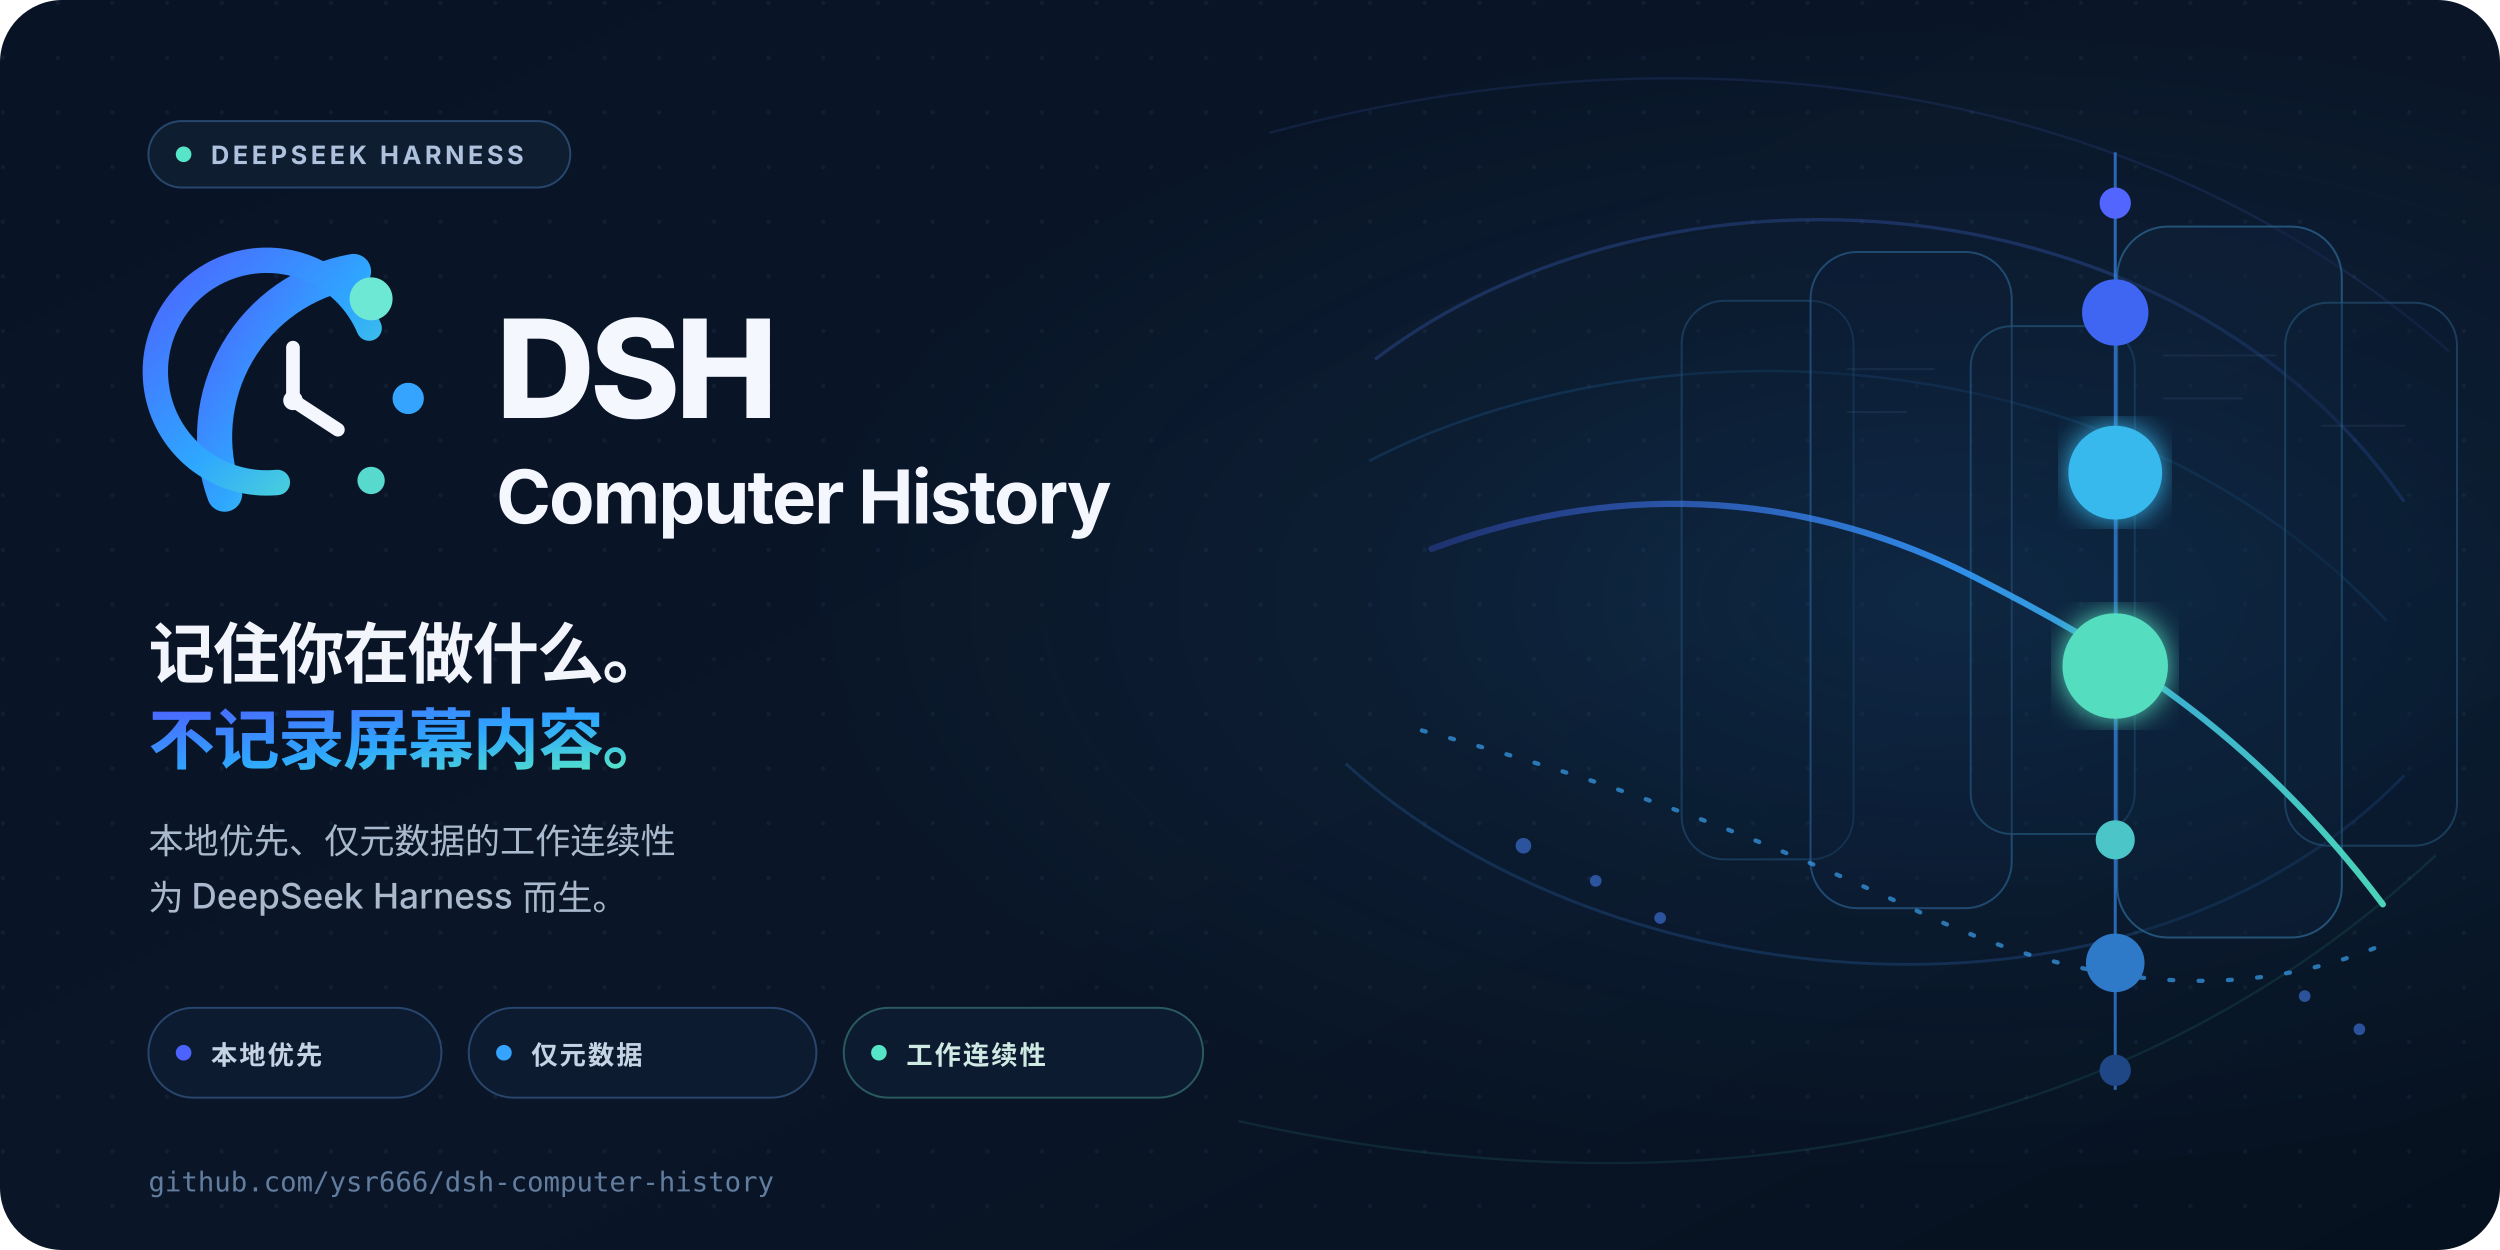
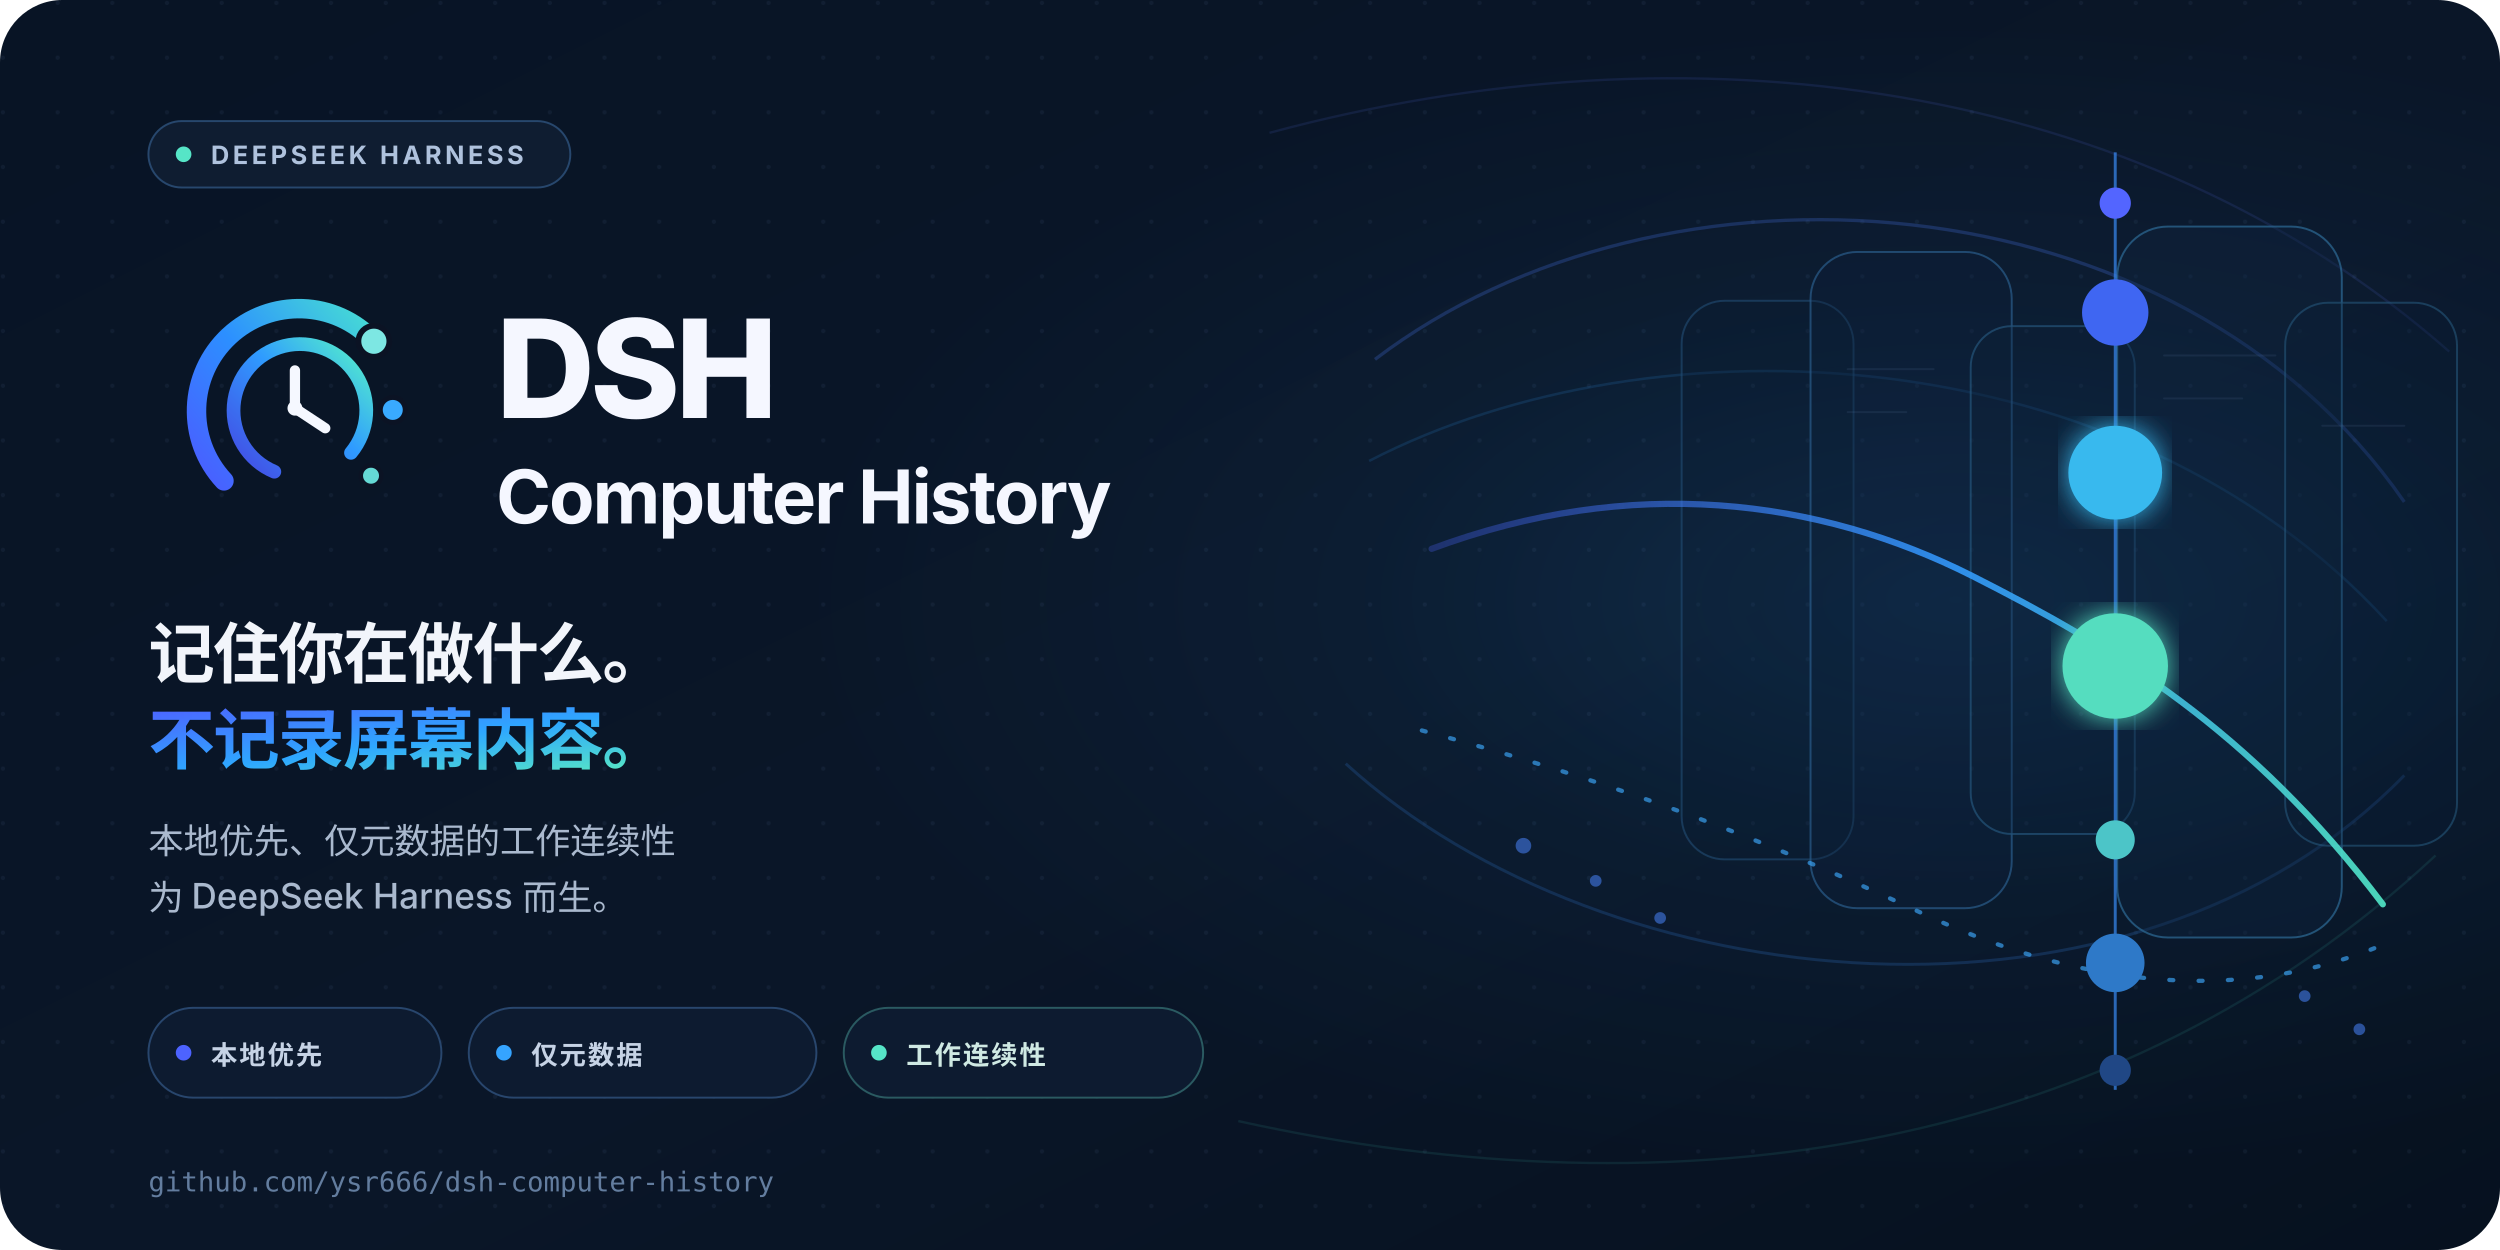
<svg xmlns="http://www.w3.org/2000/svg" width="1280" height="640" viewBox="0 0 1280 640">
  <defs>
    <linearGradient id="bg" x1="0" y1="0" x2="1" y2="1">
      <stop offset="0" stop-color="#081425" />
      <stop offset="0.55" stop-color="#0A1628" />
      <stop offset="1" stop-color="#06111F" />
    </linearGradient>
    <linearGradient id="brand" x1="0" y1="0" x2="1" y2="1">
      <stop offset="0" stop-color="#4D63FF" />
      <stop offset="0.55" stop-color="#2EA7FF" />
      <stop offset="1" stop-color="#56E5C7" />
    </linearGradient>
    <linearGradient id="arc" x1="0" y1="0" x2="1" y2="0">
      <stop offset="0" stop-color="#4D63FF" stop-opacity=".28" />
      <stop offset=".55" stop-color="#339BFF" stop-opacity=".88" />
      <stop offset="1" stop-color="#50E4C5" stop-opacity=".92" />
    </linearGradient>
    <radialGradient id="glow" cx="78%" cy="48%" r="46%">
      <stop offset="0" stop-color="#2EA7FF" stop-opacity=".16" />
      <stop offset=".5" stop-color="#2EA7FF" stop-opacity=".05" />
      <stop offset="1" stop-color="#2EA7FF" stop-opacity="0" />
    </radialGradient>
    <filter id="soft">
      <feGaussianBlur stdDeviation="10" />
    </filter>
    <filter id="nodeglow">
      <feGaussianBlur stdDeviation="7" result="b" />
      <feMerge>
        <feMergeNode in="b" />
        <feMergeNode in="SourceGraphic" />
      </feMerge>
    </filter>
    <pattern id="dots" width="28" height="28" patternUnits="userSpaceOnUse">
      <circle cx="1.5" cy="1.5" r="1.1" fill="#7290BD" opacity=".08" />
    </pattern>
  </defs>
  <rect width="1280" height="640" rx="32" fill="url(#bg)" />
  <rect width="1280" height="640" rx="32" fill="url(#dots)" />
  <rect width="1280" height="640" rx="32" fill="url(#glow)" />
  <path d="M650 68 C865 10 1095 40 1254 180" fill="none" stroke="#5D77FF" stroke-opacity=".12" stroke-width="1.2" />
  <path d="M634 574 C861 624 1084 590 1247 438" fill="none" stroke="#4DE0C9" stroke-opacity=".10" stroke-width="1.2" />
  <g transform="translate(76,62)">
    <g transform="translate(0,0)">
      <rect x="0" y="0" width="216" height="34" rx="17" fill="#0F1D31" stroke="#27476D" />
      <circle cx="18" cy="17" r="4" fill="#56E5C7" />
      <text x="32" y="22" fill="#AFC2DD" font-family="Inter, PingFang SC, Microsoft YaHei, Arial, sans-serif" font-size="13" font-weight="700" letter-spacing="1.8">DEEPSEEK HARNESS</text>
    </g>
-     <g transform="translate(2,73)">
-       <path d="M37 118 A86 86 0 0 1 103 4" fill="none" stroke="url(#brand)" stroke-width="18" stroke-linecap="round" />
-       <path d="M64 112 A57 57 0 1 1 111 33" fill="none" stroke="url(#brand)" stroke-width="13" stroke-linecap="round" />
-       <circle cx="112" cy="18" r="11" fill="#6DE8D5" />
-       <circle cx="131" cy="69" r="8" fill="#35A4FF" />
-       <circle cx="112" cy="111" r="7" fill="#57D9CE" />
-       <circle cx="72" cy="70" r="5" fill="#F5F7FF" />
-       <path d="M72 70 L72 43 M72 70 L95 85" stroke="#F5F7FF" stroke-width="7" stroke-linecap="round" />
-     </g>
+     <svg x="0" y="72" width="150" height="150" viewBox="0 0 512 512" overflow="visible">
+       <defs>
+         <linearGradient id="heroLogoOrbit" x1="92" y1="396" x2="420" y2="112" gradientUnits="userSpaceOnUse">
+           <stop offset="0" stop-color="#4B5CFF" />
+           <stop offset="0.48" stop-color="#2C8FFF" />
+           <stop offset="1" stop-color="#48E0D2" />
+         </linearGradient>
+         <linearGradient id="heroLogoInner" x1="174" y1="344" x2="354" y2="164" gradientUnits="userSpaceOnUse">
+           <stop offset="0" stop-color="#4058E8" />
+           <stop offset="0.56" stop-color="#2F9BFF" />
+           <stop offset="1" stop-color="#4EE0D4" />
+         </linearGradient>
+       </defs>
+       <path d="M 132 383 A 178 178 0 1 1 394 139" fill="none" stroke="url(#heroLogoOrbit)" stroke-width="34" stroke-linecap="round" />
+       <circle cx="394" cy="139" r="27" fill="#7DE7E3" stroke="#0B1324" stroke-width="10" />
+       <circle cx="427" cy="259" r="22" fill="#39AAFF" stroke="#0B1324" stroke-width="9" />
+       <circle cx="389" cy="374" r="18" fill="#65D9D5" stroke="#0B1324" stroke-width="8" />
+       <path d="M 220 367 A 116 116 0 1 1 354 334" fill="none" stroke="url(#heroLogoInner)" stroke-width="24" stroke-linecap="round" />
+       <circle cx="256" cy="256" r="13" fill="#F5F8FF" />
+       <path d="M256 256V190" fill="none" stroke="#F5F8FF" stroke-width="18" stroke-linecap="round" />
+       <path d="M256 256L309 291" fill="none" stroke="#F5F8FF" stroke-width="18" stroke-linecap="round" />
+     </svg>
    <text x="178" y="152" fill="#F5F7FF" font-family="Inter, PingFang SC, Microsoft YaHei, Arial, sans-serif" font-size="70" font-weight="800" letter-spacing="-2.5">DSH</text>
    <text x="178" y="206" fill="#F5F7FF" font-family="Inter, PingFang SC, Microsoft YaHei, Arial, sans-serif" font-size="38" font-weight="720" letter-spacing="-1.0">Computer History</text>
    <text x="0" y="285" fill="#F2F5FB" font-family="Inter, PingFang SC, Microsoft YaHei, Arial, sans-serif" font-size="34" font-weight="760" letter-spacing="-.8">记住你在做什么。</text>
    <text x="0" y="329" fill="url(#brand)" font-family="Inter, PingFang SC, Microsoft YaHei, Arial, sans-serif" font-size="34" font-weight="760" letter-spacing="-.8">不记录屏幕内容。</text>
    <text x="0" y="375" fill="#AAB9CE" font-family="Inter, PingFang SC, Microsoft YaHei, Arial, sans-serif" font-size="18" font-weight="520">本地优先、仅元数据的工作连续性</text>
    <text x="0" y="404" fill="#AAB9CE" font-family="Inter, PingFang SC, Microsoft YaHei, Arial, sans-serif" font-size="18" font-weight="520">为 DeepSeek Harness 而生。</text>
    <g transform="translate(0,454)">
      <g>
        <rect width="150" height="46" rx="23" fill="#0D1B30" stroke="#28466D" />
        <circle cx="18" cy="23" r="4" fill="#4D63FF" />
        <text x="32" y="29" fill="#C6D3E5" font-family="Inter, PingFang SC, Microsoft YaHei, Arial, sans-serif" font-size="13.5" font-weight="700" letter-spacing="1.0">本地优先</text>
      </g>
      <g transform="translate(164,0)">
        <rect width="178" height="46" rx="23" fill="#0D1B30" stroke="#28466D" />
        <circle cx="18" cy="23" r="4" fill="#35A4FF" />
        <text x="32" y="29" fill="#C6D3E5" font-family="Inter, PingFang SC, Microsoft YaHei, Arial, sans-serif" font-size="13.5" font-weight="700" letter-spacing="1.0">仅元数据</text>
      </g>
      <g transform="translate(356,0)">
        <rect width="184" height="46" rx="23" fill="#0D1B30" stroke="#2A5A61" />
        <circle cx="18" cy="23" r="4" fill="#56E5C7" />
        <text x="32" y="29" fill="#CFE9E3" font-family="Inter, PingFang SC, Microsoft YaHei, Arial, sans-serif" font-size="13.5" font-weight="700" letter-spacing="1.0">工作连续性</text>
      </g>
    </g>
    <text x="0" y="548" fill="#637D9F" font-family="ui-monospace,SFMono-Regular,Menlo,monospace" font-size="14">github.com/ysr666/dsh-computer-history</text>
  </g>
  <g>
    <path d="M704 184 C851 72 1114 88 1231 257" fill="none" stroke="#385FBE" stroke-opacity=".34" stroke-width="1.7" />
    <path d="M689 391 C823 513 1092 540 1231 397" fill="none" stroke="#214E86" stroke-opacity=".42" stroke-width="1.5" />
    <path d="M701 236 C848 160 1088 172 1222 318" fill="none" stroke="#1D5A8E" stroke-opacity=".32" stroke-width="1.3" />
    <g opacity=".92">
      <rect x="861" y="154" width="88" height="286" rx="22" fill="#0B1C31" fill-opacity=".26" stroke="#234D75" stroke-opacity=".65" />
      <rect x="927" y="129" width="103" height="336" rx="24" fill="#0C2038" fill-opacity=".34" stroke="#2A5B89" stroke-opacity=".78" />
      <rect x="1009" y="167" width="84" height="260" rx="21" fill="#0B2037" fill-opacity=".30" stroke="#25557D" stroke-opacity=".74" />
      <rect x="1084" y="116" width="115" height="364" rx="26" fill="#0E253F" fill-opacity=".40" stroke="#2B658F" stroke-opacity=".82" />
      <rect x="1170" y="155" width="88" height="278" rx="22" fill="#0A1E34" fill-opacity=".29" stroke="#245478" stroke-opacity=".68" />
    </g>
    <g stroke="#5C769A" stroke-opacity=".15" stroke-linecap="round">
      <path d="M946 189 h44" />
      <path d="M946 211 h30" />
      <path d="M1108 182 h57" />
      <path d="M1108 204 h40" />
      <path d="M1189 218 h42" />
    </g>
    <path d="M733 281 C835 243 931 255 1010 295 C1081 331 1152 373 1220 463" fill="none" stroke="url(#arc)" stroke-width="3.2" stroke-linecap="round" />
    <path d="M728 374 C829 401 904 430 985 468 C1068 507 1152 514 1224 482" fill="none" stroke="#3EABFF" stroke-opacity=".64" stroke-width="2.2" stroke-dasharray="2 13" stroke-linecap="round" />
    <path d="M1083 78 V558" stroke="#3C90FF" stroke-width="1.5" stroke-opacity=".66" />
    <circle cx="1083" cy="104" r="8" fill="#5365FF" />
    <circle cx="1083" cy="160" r="17" fill="#3F66F2" />
    <circle cx="1083" cy="242" r="24" fill="#39B9EE" filter="url(#nodeglow)" />
    <circle cx="1083" cy="341" r="27" fill="#54DDBF" filter="url(#nodeglow)" />
    <circle cx="1083" cy="430" r="10" fill="#4CC5C8" />
    <circle cx="1083" cy="493" r="15" fill="#2E79C8" />
    <circle cx="1083" cy="548" r="8" fill="#204785" />
    <g fill="#3D72D9" opacity=".65">
      <circle cx="780" cy="433" r="4" />
      <circle cx="817" cy="451" r="3" />
      <circle cx="850" cy="470" r="3" />
      <circle cx="1180" cy="510" r="3" />
      <circle cx="1208" cy="527" r="3" />
    </g>
  </g>
</svg>
